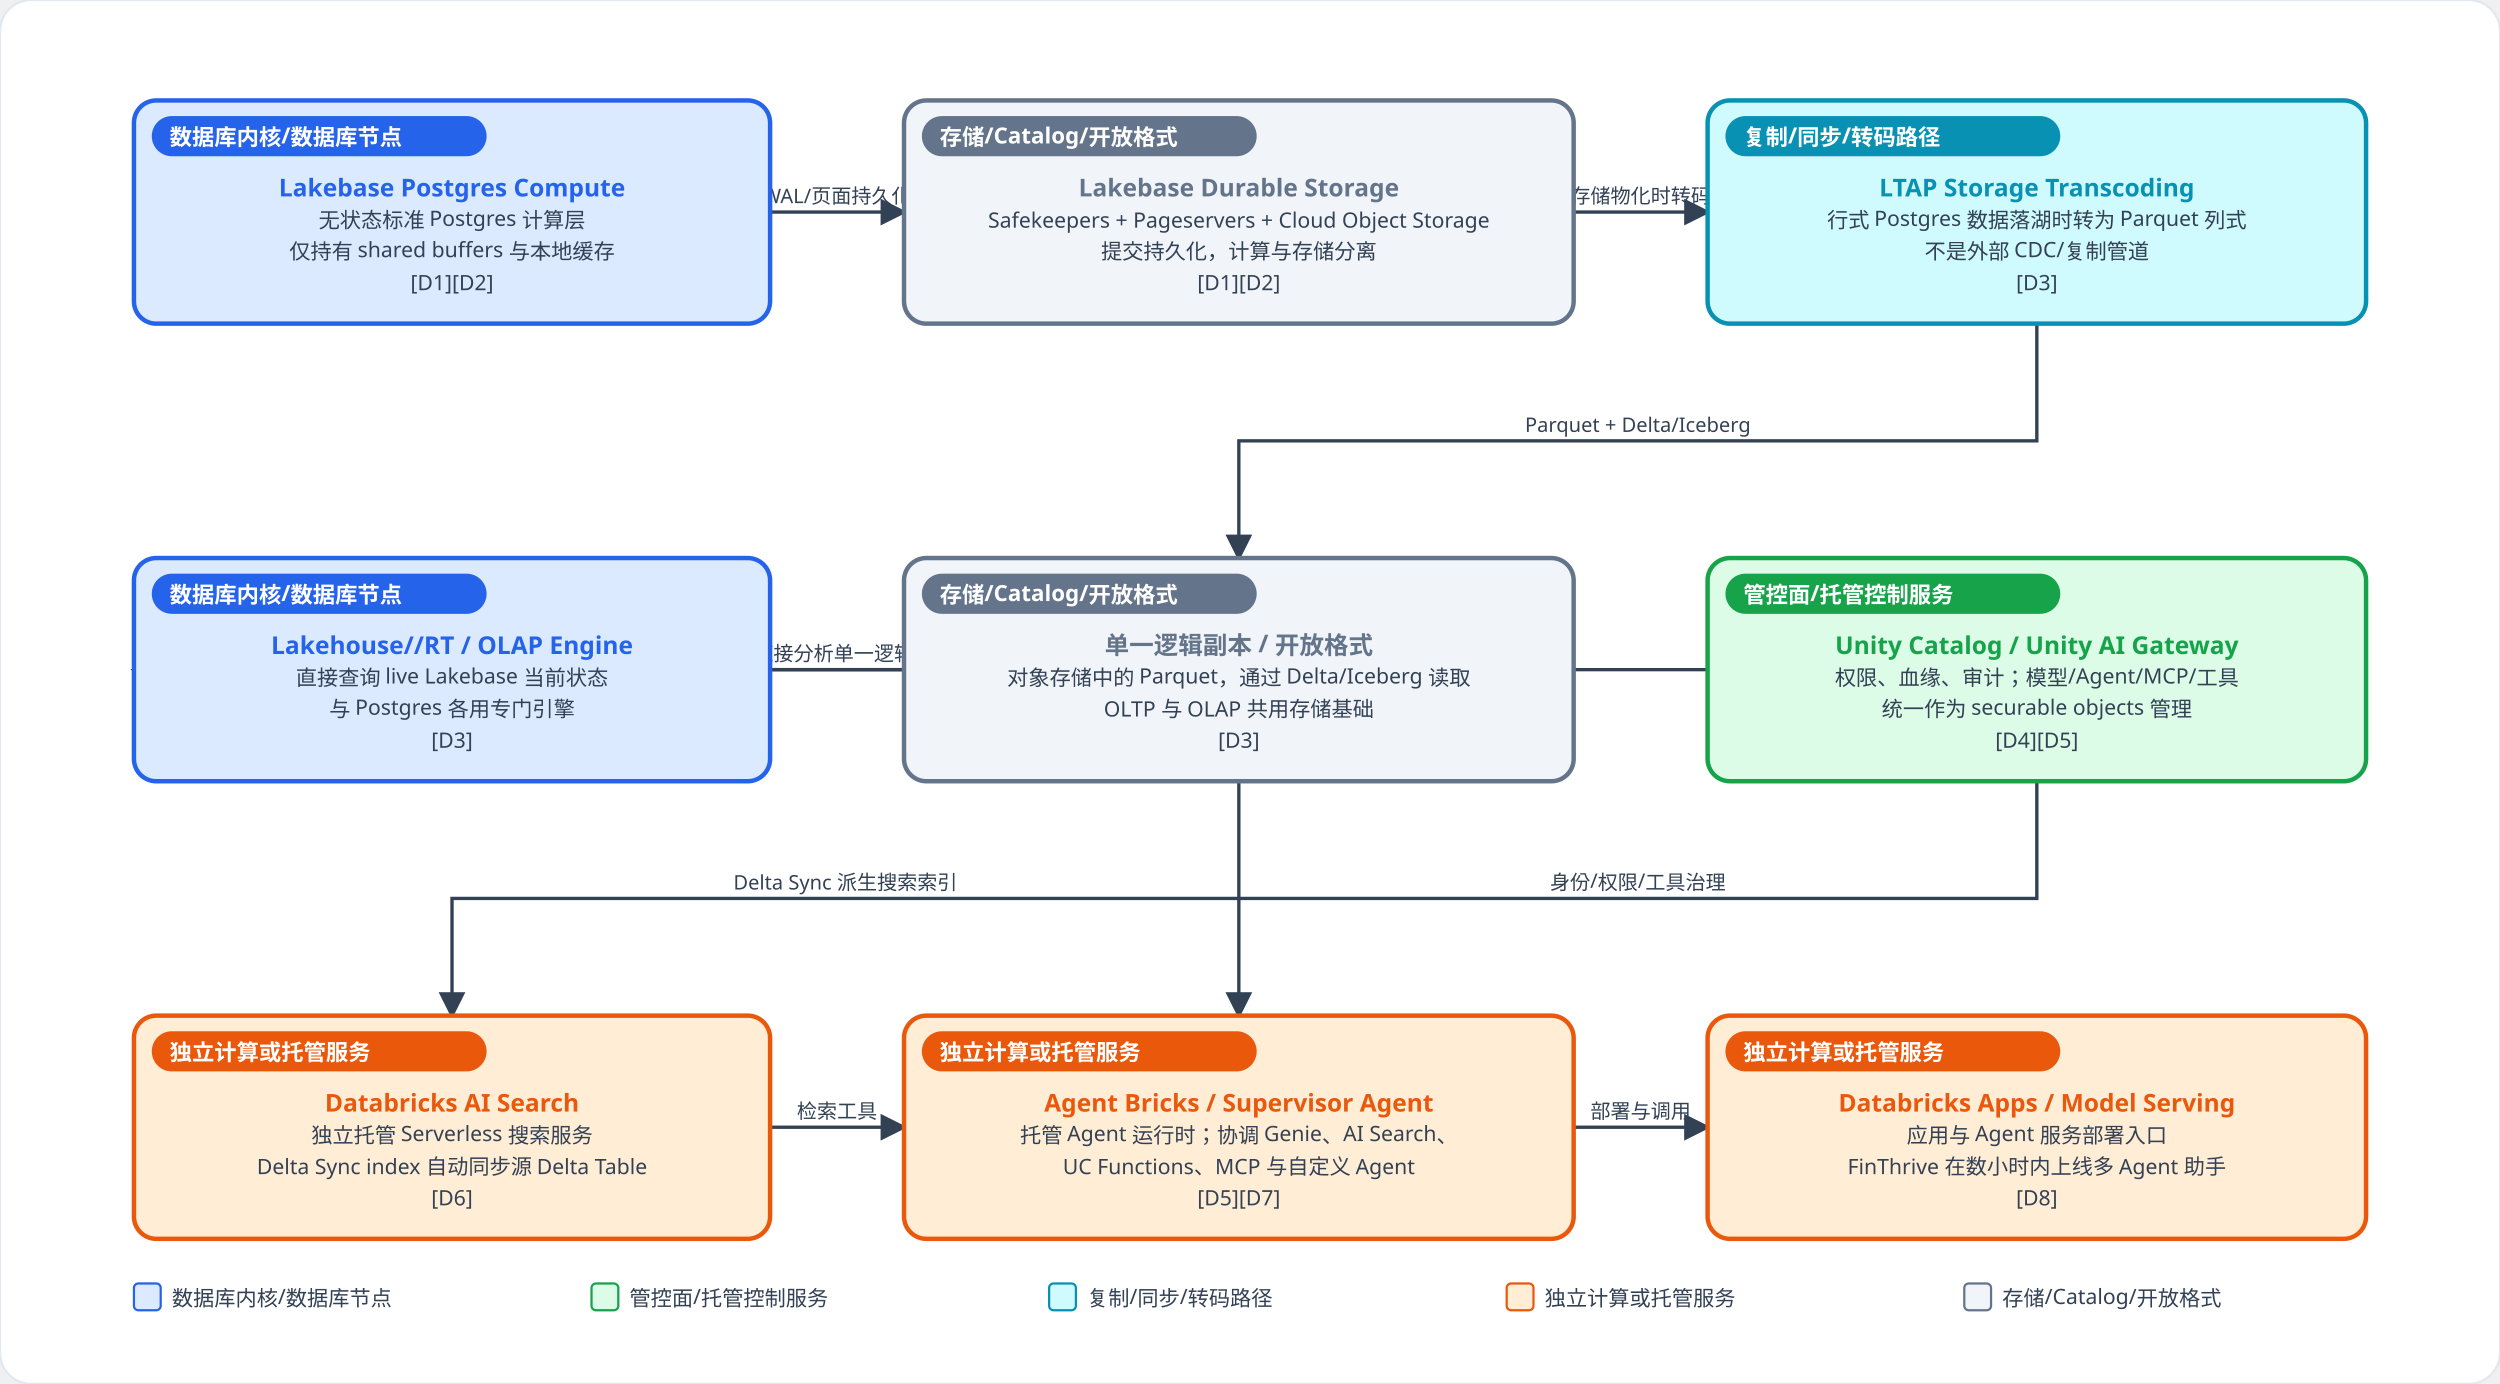
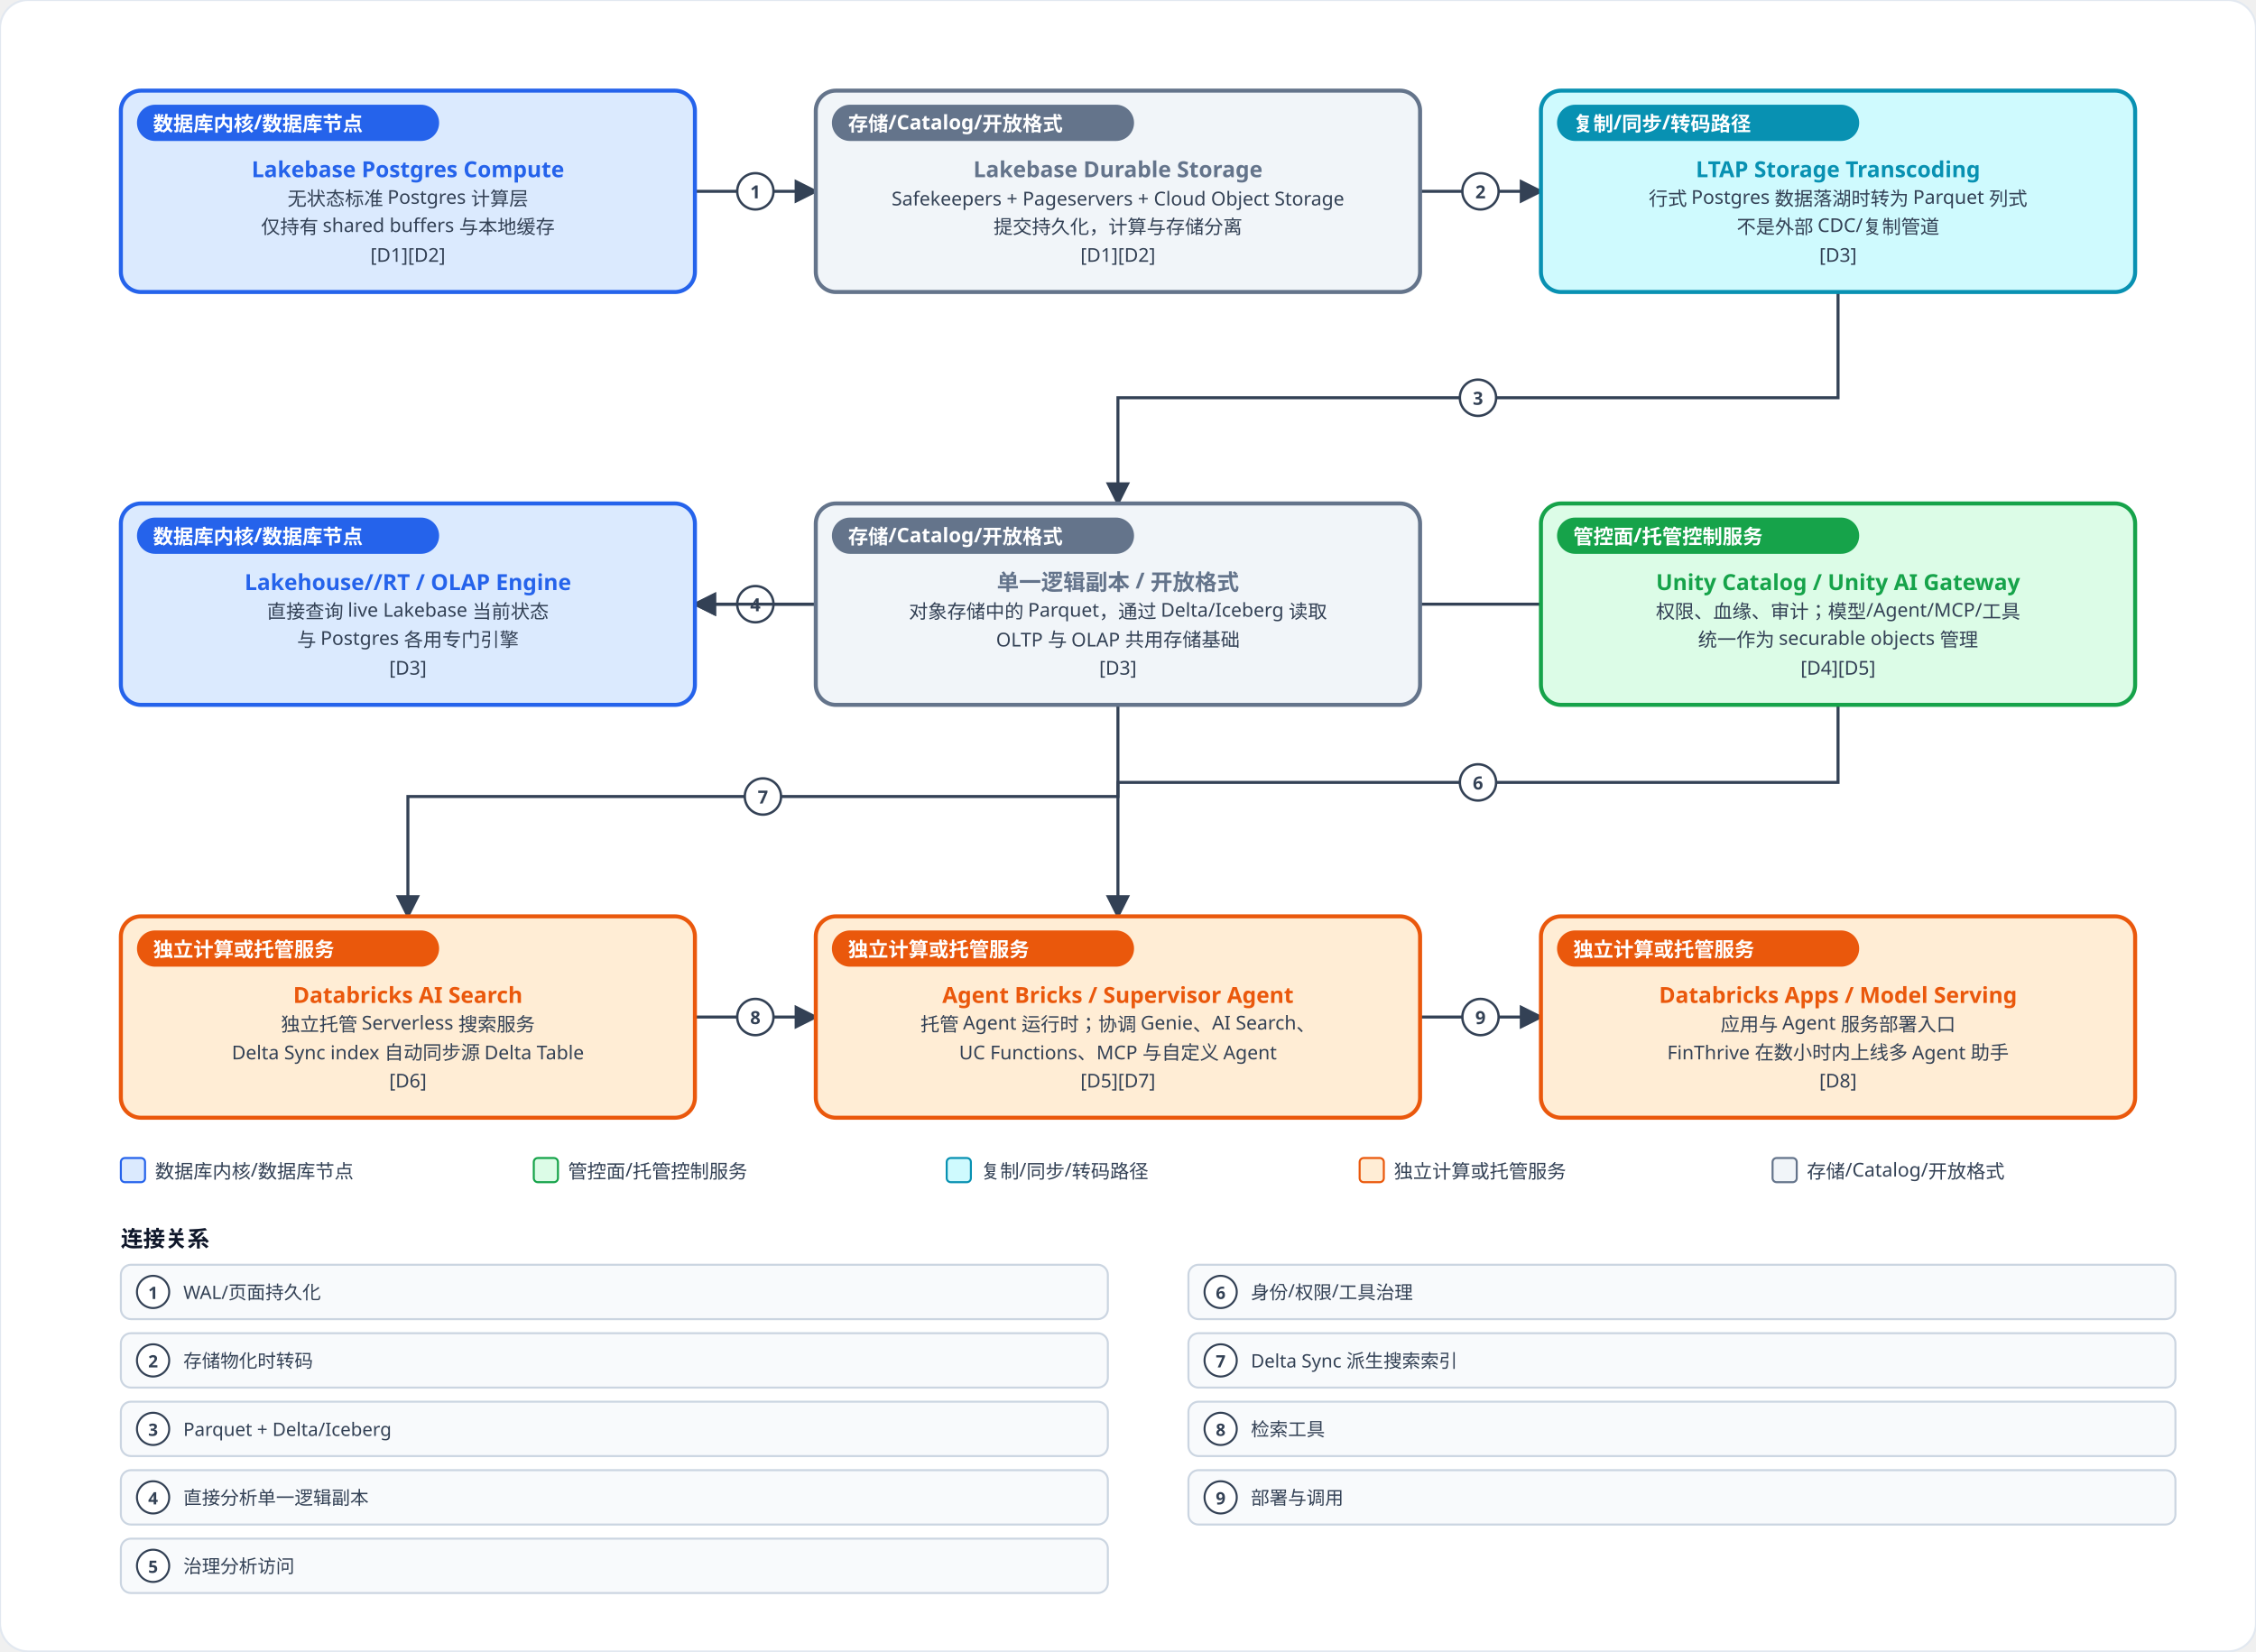
- <svg xmlns="http://www.w3.org/2000/svg" viewBox="0 0 1120 620" width="100%" height="auto">
+ <svg xmlns="http://www.w3.org/2000/svg" viewBox="0 0 1120 820" width="100%" height="auto">
  <defs>
    <marker id="arr" markerWidth="8" markerHeight="8" refX="7" refY="4" orient="auto">
      <path d="M0,0 L8,4 L0,8 Z" fill="#334155" />
    </marker>
  </defs>
-   <rect width="1120" height="620" rx="14" fill="#fff" stroke="#e2e8f0" />
-   <path d="M345,95.0 L345,95.0 L405,95.0 L405,95.0" fill="none" stroke="#334155" stroke-width="1.5" marker-end="url(#arr)" />
-   <text x="375.0" y="91.0" text-anchor="middle" font-size="9" font-family="system-ui" fill="#334155">WAL/页面持久化</text>
-   <path d="M705,95.0 L705,95.0 L765,95.0 L765,95.0" fill="none" stroke="#334155" stroke-width="1.5" marker-end="url(#arr)" />
-   <text x="735.0" y="91.0" text-anchor="middle" font-size="9" font-family="system-ui" fill="#334155">存储物化时转码</text>
+   <rect width="1120" height="820" rx="14" fill="#fff" stroke="#e2e8f0" />
+   <path d="M345,95.0 L405,95.0" fill="none" stroke="#334155" stroke-width="1.5" marker-end="url(#arr)" />
+   <circle cx="375.0" cy="95.0" r="9" fill="#ffffff" stroke="#334155" stroke-width="1.2" />
+   <text x="375.0" y="98.5" text-anchor="middle" font-size="9" font-weight="700" font-family="system-ui" fill="#334155">1</text>
+   <path d="M705,95.0 L765,95.0" fill="none" stroke="#334155" stroke-width="1.5" marker-end="url(#arr)" />
+   <circle cx="735.0" cy="95.0" r="9" fill="#ffffff" stroke="#334155" stroke-width="1.2" />
+   <text x="735.0" y="98.5" text-anchor="middle" font-size="9" font-weight="700" font-family="system-ui" fill="#334155">2</text>
  <path d="M912.5,145 L912.5,197.5 L555.0,197.5 L555.0,250" fill="none" stroke="#334155" stroke-width="1.5" marker-end="url(#arr)" />
-   <text x="733.75" y="193.5" text-anchor="middle" font-size="9" font-family="system-ui" fill="#334155">Parquet + Delta/Iceberg</text>
-   <path d="M705,300.0 L705,300.0 L60,300.0 L60,300.0" fill="none" stroke="#334155" stroke-width="1.5" marker-end="url(#arr)" />
-   <text x="382.5" y="296.0" text-anchor="middle" font-size="9" font-family="system-ui" fill="#334155">直接分析单一逻辑副本</text>
-   <path d="M1060,300.0 L1060,300.0 L60,300.0 L60,300.0" fill="none" stroke="#334155" stroke-width="1.5" marker-end="url(#arr)" />
-   <text x="560.0" y="296.0" text-anchor="middle" font-size="9" font-family="system-ui" fill="#334155">治理分析访问</text>
-   <path d="M912.5,350 L912.5,402.5 L555.0,402.5 L555.0,455" fill="none" stroke="#334155" stroke-width="1.5" marker-end="url(#arr)" />
-   <text x="733.75" y="398.5" text-anchor="middle" font-size="9" font-family="system-ui" fill="#334155">身份/权限/工具治理</text>
-   <path d="M555.0,350 L555.0,402.5 L202.5,402.5 L202.5,455" fill="none" stroke="#334155" stroke-width="1.5" marker-end="url(#arr)" />
-   <text x="378.75" y="398.5" text-anchor="middle" font-size="9" font-family="system-ui" fill="#334155">Delta Sync 派生搜索索引</text>
-   <path d="M345,505.0 L345,505.0 L405,505.0 L405,505.0" fill="none" stroke="#334155" stroke-width="1.5" marker-end="url(#arr)" />
-   <text x="375.0" y="501.0" text-anchor="middle" font-size="9" font-family="system-ui" fill="#334155">检索工具</text>
-   <path d="M705,505.0 L705,505.0 L765,505.0 L765,505.0" fill="none" stroke="#334155" stroke-width="1.5" marker-end="url(#arr)" />
-   <text x="735.0" y="501.0" text-anchor="middle" font-size="9" font-family="system-ui" fill="#334155">部署与调用</text>
+   <circle cx="733.75" cy="197.5" r="9" fill="#ffffff" stroke="#334155" stroke-width="1.2" />
+   <text x="733.75" y="201.0" text-anchor="middle" font-size="9" font-weight="700" font-family="system-ui" fill="#334155">3</text>
+   <path d="M405,300.0 L345,300.0" fill="none" stroke="#334155" stroke-width="1.5" marker-end="url(#arr)" />
+   <circle cx="375.0" cy="300.0" r="9" fill="#ffffff" stroke="#334155" stroke-width="1.2" />
+   <text x="375.0" y="303.5" text-anchor="middle" font-size="9" font-weight="700" font-family="system-ui" fill="#334155">4</text>
+   <path d="M765,300.0 L345,300.0" fill="none" stroke="#334155" stroke-width="1.5" marker-end="url(#arr)" />
+   <circle cx="555.0" cy="300.0" r="9" fill="#ffffff" stroke="#334155" stroke-width="1.2" />
+   <text x="555.0" y="303.5" text-anchor="middle" font-size="9" font-weight="700" font-family="system-ui" fill="#334155">5</text>
+   <path d="M912.5,350 L912.5,388.5 L555.0,388.5 L555.0,455" fill="none" stroke="#334155" stroke-width="1.5" marker-end="url(#arr)" />
+   <circle cx="733.75" cy="388.5" r="9" fill="#ffffff" stroke="#334155" stroke-width="1.2" />
+   <text x="733.75" y="392.0" text-anchor="middle" font-size="9" font-weight="700" font-family="system-ui" fill="#334155">6</text>
+   <path d="M555.0,350 L555.0,395.5 L202.5,395.5 L202.5,455" fill="none" stroke="#334155" stroke-width="1.5" marker-end="url(#arr)" />
+   <circle cx="378.75" cy="395.5" r="9" fill="#ffffff" stroke="#334155" stroke-width="1.2" />
+   <text x="378.75" y="399.0" text-anchor="middle" font-size="9" font-weight="700" font-family="system-ui" fill="#334155">7</text>
+   <path d="M345,505.0 L405,505.0" fill="none" stroke="#334155" stroke-width="1.5" marker-end="url(#arr)" />
+   <circle cx="375.0" cy="505.0" r="9" fill="#ffffff" stroke="#334155" stroke-width="1.2" />
+   <text x="375.0" y="508.5" text-anchor="middle" font-size="9" font-weight="700" font-family="system-ui" fill="#334155">8</text>
+   <path d="M705,505.0 L765,505.0" fill="none" stroke="#334155" stroke-width="1.5" marker-end="url(#arr)" />
+   <circle cx="735.0" cy="505.0" r="9" fill="#ffffff" stroke="#334155" stroke-width="1.2" />
+   <text x="735.0" y="508.5" text-anchor="middle" font-size="9" font-weight="700" font-family="system-ui" fill="#334155">9</text>
  <rect x="60" y="45" width="285" height="100" rx="10" fill="#dbeafe" stroke="#2563eb" stroke-width="2" />
  <rect x="68" y="52" width="150" height="18" rx="9" fill="#2563eb" />
  <text x="76" y="65" font-size="10" font-weight="700" font-family="system-ui" fill="#fff">数据库内核/数据库节点</text>
  <text x="202.5" y="88" text-anchor="middle" font-size="11" font-weight="700" font-family="system-ui" fill="#2563eb">Lakebase Postgres Compute</text>
  <text x="202.5" y="102" text-anchor="middle" font-size="9.5" font-weight="400" font-family="system-ui" fill="#334155">无状态标准 Postgres 计算层</text>
  <text x="202.5" y="116" text-anchor="middle" font-size="9.5" font-weight="400" font-family="system-ui" fill="#334155">仅持有 shared buffers 与本地缓存</text>
  <text x="202.5" y="130" text-anchor="middle" font-size="9.5" font-weight="400" font-family="system-ui" fill="#334155">[D1][D2]</text>
  <rect x="405" y="45" width="300" height="100" rx="10" fill="#f1f5f9" stroke="#64748b" stroke-width="2" />
  <rect x="413" y="52" width="150" height="18" rx="9" fill="#64748b" />
  <text x="421" y="65" font-size="10" font-weight="700" font-family="system-ui" fill="#fff">存储/Catalog/开放格式</text>
  <text x="555.0" y="88" text-anchor="middle" font-size="11" font-weight="700" font-family="system-ui" fill="#64748b">Lakebase Durable Storage</text>
  <text x="555.0" y="102" text-anchor="middle" font-size="9.5" font-weight="400" font-family="system-ui" fill="#334155">Safekeepers + Pageservers + Cloud Object Storage</text>
  <text x="555.0" y="116" text-anchor="middle" font-size="9.5" font-weight="400" font-family="system-ui" fill="#334155">提交持久化，计算与存储分离</text>
  <text x="555.0" y="130" text-anchor="middle" font-size="9.5" font-weight="400" font-family="system-ui" fill="#334155">[D1][D2]</text>
  <rect x="765" y="45" width="295" height="100" rx="10" fill="#cffafe" stroke="#0891b2" stroke-width="2" />
  <rect x="773" y="52" width="150" height="18" rx="9" fill="#0891b2" />
  <text x="781" y="65" font-size="10" font-weight="700" font-family="system-ui" fill="#fff">复制/同步/转码路径</text>
  <text x="912.5" y="88" text-anchor="middle" font-size="11" font-weight="700" font-family="system-ui" fill="#0891b2">LTAP Storage Transcoding</text>
  <text x="912.5" y="102" text-anchor="middle" font-size="9.5" font-weight="400" font-family="system-ui" fill="#334155">行式 Postgres 数据落湖时转为 Parquet 列式</text>
  <text x="912.5" y="116" text-anchor="middle" font-size="9.5" font-weight="400" font-family="system-ui" fill="#334155">不是外部 CDC/复制管道</text>
  <text x="912.5" y="130" text-anchor="middle" font-size="9.5" font-weight="400" font-family="system-ui" fill="#334155">[D3]</text>
  <rect x="60" y="250" width="285" height="100" rx="10" fill="#dbeafe" stroke="#2563eb" stroke-width="2" />
  <rect x="68" y="257" width="150" height="18" rx="9" fill="#2563eb" />
  <text x="76" y="270" font-size="10" font-weight="700" font-family="system-ui" fill="#fff">数据库内核/数据库节点</text>
  <text x="202.5" y="293" text-anchor="middle" font-size="11" font-weight="700" font-family="system-ui" fill="#2563eb">Lakehouse//RT / OLAP Engine</text>
  <text x="202.5" y="307" text-anchor="middle" font-size="9.5" font-weight="400" font-family="system-ui" fill="#334155">直接查询 live Lakebase 当前状态</text>
  <text x="202.5" y="321" text-anchor="middle" font-size="9.5" font-weight="400" font-family="system-ui" fill="#334155">与 Postgres 各用专门引擎</text>
  <text x="202.5" y="335" text-anchor="middle" font-size="9.5" font-weight="400" font-family="system-ui" fill="#334155">[D3]</text>
  <rect x="405" y="250" width="300" height="100" rx="10" fill="#f1f5f9" stroke="#64748b" stroke-width="2" />
  <rect x="413" y="257" width="150" height="18" rx="9" fill="#64748b" />
  <text x="421" y="270" font-size="10" font-weight="700" font-family="system-ui" fill="#fff">存储/Catalog/开放格式</text>
  <text x="555.0" y="293" text-anchor="middle" font-size="11" font-weight="700" font-family="system-ui" fill="#64748b">单一逻辑副本 / 开放格式</text>
  <text x="555.0" y="307" text-anchor="middle" font-size="9.5" font-weight="400" font-family="system-ui" fill="#334155">对象存储中的 Parquet，通过 Delta/Iceberg 读取</text>
  <text x="555.0" y="321" text-anchor="middle" font-size="9.5" font-weight="400" font-family="system-ui" fill="#334155">OLTP 与 OLAP 共用存储基础</text>
  <text x="555.0" y="335" text-anchor="middle" font-size="9.5" font-weight="400" font-family="system-ui" fill="#334155">[D3]</text>
  <rect x="765" y="250" width="295" height="100" rx="10" fill="#dcfce7" stroke="#16a34a" stroke-width="2" />
  <rect x="773" y="257" width="150" height="18" rx="9" fill="#16a34a" />
  <text x="781" y="270" font-size="10" font-weight="700" font-family="system-ui" fill="#fff">管控面/托管控制服务</text>
  <text x="912.5" y="293" text-anchor="middle" font-size="11" font-weight="700" font-family="system-ui" fill="#16a34a">Unity Catalog / Unity AI Gateway</text>
  <text x="912.5" y="307" text-anchor="middle" font-size="9.5" font-weight="400" font-family="system-ui" fill="#334155">权限、血缘、审计；模型/Agent/MCP/工具</text>
  <text x="912.5" y="321" text-anchor="middle" font-size="9.5" font-weight="400" font-family="system-ui" fill="#334155">统一作为 securable objects 管理</text>
  <text x="912.5" y="335" text-anchor="middle" font-size="9.5" font-weight="400" font-family="system-ui" fill="#334155">[D4][D5]</text>
  <rect x="60" y="455" width="285" height="100" rx="10" fill="#ffedd5" stroke="#ea580c" stroke-width="2" />
  <rect x="68" y="462" width="150" height="18" rx="9" fill="#ea580c" />
  <text x="76" y="475" font-size="10" font-weight="700" font-family="system-ui" fill="#fff">独立计算或托管服务</text>
  <text x="202.5" y="498" text-anchor="middle" font-size="11" font-weight="700" font-family="system-ui" fill="#ea580c">Databricks AI Search</text>
  <text x="202.5" y="512" text-anchor="middle" font-size="9.5" font-weight="400" font-family="system-ui" fill="#334155">独立托管 Serverless 搜索服务</text>
  <text x="202.5" y="526" text-anchor="middle" font-size="9.5" font-weight="400" font-family="system-ui" fill="#334155">Delta Sync index 自动同步源 Delta Table</text>
  <text x="202.5" y="540" text-anchor="middle" font-size="9.5" font-weight="400" font-family="system-ui" fill="#334155">[D6]</text>
  <rect x="405" y="455" width="300" height="100" rx="10" fill="#ffedd5" stroke="#ea580c" stroke-width="2" />
  <rect x="413" y="462" width="150" height="18" rx="9" fill="#ea580c" />
  <text x="421" y="475" font-size="10" font-weight="700" font-family="system-ui" fill="#fff">独立计算或托管服务</text>
  <text x="555.0" y="498" text-anchor="middle" font-size="11" font-weight="700" font-family="system-ui" fill="#ea580c">Agent Bricks / Supervisor Agent</text>
  <text x="555.0" y="512" text-anchor="middle" font-size="9.5" font-weight="400" font-family="system-ui" fill="#334155">托管 Agent 运行时；协调 Genie、AI Search、</text>
  <text x="555.0" y="526" text-anchor="middle" font-size="9.5" font-weight="400" font-family="system-ui" fill="#334155">UC Functions、MCP 与自定义 Agent</text>
  <text x="555.0" y="540" text-anchor="middle" font-size="9.5" font-weight="400" font-family="system-ui" fill="#334155">[D5][D7]</text>
  <rect x="765" y="455" width="295" height="100" rx="10" fill="#ffedd5" stroke="#ea580c" stroke-width="2" />
  <rect x="773" y="462" width="150" height="18" rx="9" fill="#ea580c" />
  <text x="781" y="475" font-size="10" font-weight="700" font-family="system-ui" fill="#fff">独立计算或托管服务</text>
  <text x="912.5" y="498" text-anchor="middle" font-size="11" font-weight="700" font-family="system-ui" fill="#ea580c">Databricks Apps / Model Serving</text>
  <text x="912.5" y="512" text-anchor="middle" font-size="9.5" font-weight="400" font-family="system-ui" fill="#334155">应用与 Agent 服务部署入口</text>
  <text x="912.5" y="526" text-anchor="middle" font-size="9.5" font-weight="400" font-family="system-ui" fill="#334155">FinThrive 在数小时内上线多 Agent 助手</text>
  <text x="912.5" y="540" text-anchor="middle" font-size="9.5" font-weight="400" font-family="system-ui" fill="#334155">[D8]</text>
  <rect x="60" y="575" width="12" height="12" rx="2" fill="#dbeafe" stroke="#2563eb" />
  <text x="77" y="585" font-size="9.5" font-family="system-ui" fill="#334155">数据库内核/数据库节点</text>
  <rect x="265" y="575" width="12" height="12" rx="2" fill="#dcfce7" stroke="#16a34a" />
  <text x="282" y="585" font-size="9.5" font-family="system-ui" fill="#334155">管控面/托管控制服务</text>
  <rect x="470" y="575" width="12" height="12" rx="2" fill="#cffafe" stroke="#0891b2" />
  <text x="487" y="585" font-size="9.5" font-family="system-ui" fill="#334155">复制/同步/转码路径</text>
  <rect x="675" y="575" width="12" height="12" rx="2" fill="#ffedd5" stroke="#ea580c" />
  <text x="692" y="585" font-size="9.5" font-family="system-ui" fill="#334155">独立计算或托管服务</text>
  <rect x="880" y="575" width="12" height="12" rx="2" fill="#f1f5f9" stroke="#64748b" />
  <text x="897" y="585" font-size="9.5" font-family="system-ui" fill="#334155">存储/Catalog/开放格式</text>
+   <text x="60" y="619" font-size="11" font-weight="700" font-family="system-ui" fill="#0f172a">连接关系</text>
+   <rect x="60" y="628" width="490" height="27" rx="5" fill="#f8fafc" stroke="#cbd5e1" />
+   <circle cx="76" cy="641.5" r="8" fill="#ffffff" stroke="#334155" />
+   <text x="76" y="645" text-anchor="middle" font-size="8.5" font-weight="700" font-family="system-ui" fill="#334155">1</text>
+   <text x="91" y="645" font-size="9.2" font-family="system-ui" fill="#334155">WAL/页面持久化</text>
+   <rect x="60" y="662" width="490" height="27" rx="5" fill="#f8fafc" stroke="#cbd5e1" />
+   <circle cx="76" cy="675.5" r="8" fill="#ffffff" stroke="#334155" />
+   <text x="76" y="679" text-anchor="middle" font-size="8.5" font-weight="700" font-family="system-ui" fill="#334155">2</text>
+   <text x="91" y="679" font-size="9.2" font-family="system-ui" fill="#334155">存储物化时转码</text>
+   <rect x="60" y="696" width="490" height="27" rx="5" fill="#f8fafc" stroke="#cbd5e1" />
+   <circle cx="76" cy="709.5" r="8" fill="#ffffff" stroke="#334155" />
+   <text x="76" y="713" text-anchor="middle" font-size="8.5" font-weight="700" font-family="system-ui" fill="#334155">3</text>
+   <text x="91" y="713" font-size="9.2" font-family="system-ui" fill="#334155">Parquet + Delta/Iceberg</text>
+   <rect x="60" y="730" width="490" height="27" rx="5" fill="#f8fafc" stroke="#cbd5e1" />
+   <circle cx="76" cy="743.5" r="8" fill="#ffffff" stroke="#334155" />
+   <text x="76" y="747" text-anchor="middle" font-size="8.5" font-weight="700" font-family="system-ui" fill="#334155">4</text>
+   <text x="91" y="747" font-size="9.2" font-family="system-ui" fill="#334155">直接分析单一逻辑副本</text>
+   <rect x="60" y="764" width="490" height="27" rx="5" fill="#f8fafc" stroke="#cbd5e1" />
+   <circle cx="76" cy="777.5" r="8" fill="#ffffff" stroke="#334155" />
+   <text x="76" y="781" text-anchor="middle" font-size="8.5" font-weight="700" font-family="system-ui" fill="#334155">5</text>
+   <text x="91" y="781" font-size="9.2" font-family="system-ui" fill="#334155">治理分析访问</text>
+   <rect x="590" y="628" width="490" height="27" rx="5" fill="#f8fafc" stroke="#cbd5e1" />
+   <circle cx="606" cy="641.5" r="8" fill="#ffffff" stroke="#334155" />
+   <text x="606" y="645" text-anchor="middle" font-size="8.5" font-weight="700" font-family="system-ui" fill="#334155">6</text>
+   <text x="621" y="645" font-size="9.2" font-family="system-ui" fill="#334155">身份/权限/工具治理</text>
+   <rect x="590" y="662" width="490" height="27" rx="5" fill="#f8fafc" stroke="#cbd5e1" />
+   <circle cx="606" cy="675.5" r="8" fill="#ffffff" stroke="#334155" />
+   <text x="606" y="679" text-anchor="middle" font-size="8.5" font-weight="700" font-family="system-ui" fill="#334155">7</text>
+   <text x="621" y="679" font-size="9.2" font-family="system-ui" fill="#334155">Delta Sync 派生搜索索引</text>
+   <rect x="590" y="696" width="490" height="27" rx="5" fill="#f8fafc" stroke="#cbd5e1" />
+   <circle cx="606" cy="709.5" r="8" fill="#ffffff" stroke="#334155" />
+   <text x="606" y="713" text-anchor="middle" font-size="8.5" font-weight="700" font-family="system-ui" fill="#334155">8</text>
+   <text x="621" y="713" font-size="9.2" font-family="system-ui" fill="#334155">检索工具</text>
+   <rect x="590" y="730" width="490" height="27" rx="5" fill="#f8fafc" stroke="#cbd5e1" />
+   <circle cx="606" cy="743.5" r="8" fill="#ffffff" stroke="#334155" />
+   <text x="606" y="747" text-anchor="middle" font-size="8.5" font-weight="700" font-family="system-ui" fill="#334155">9</text>
+   <text x="621" y="747" font-size="9.2" font-family="system-ui" fill="#334155">部署与调用</text>
</svg>
